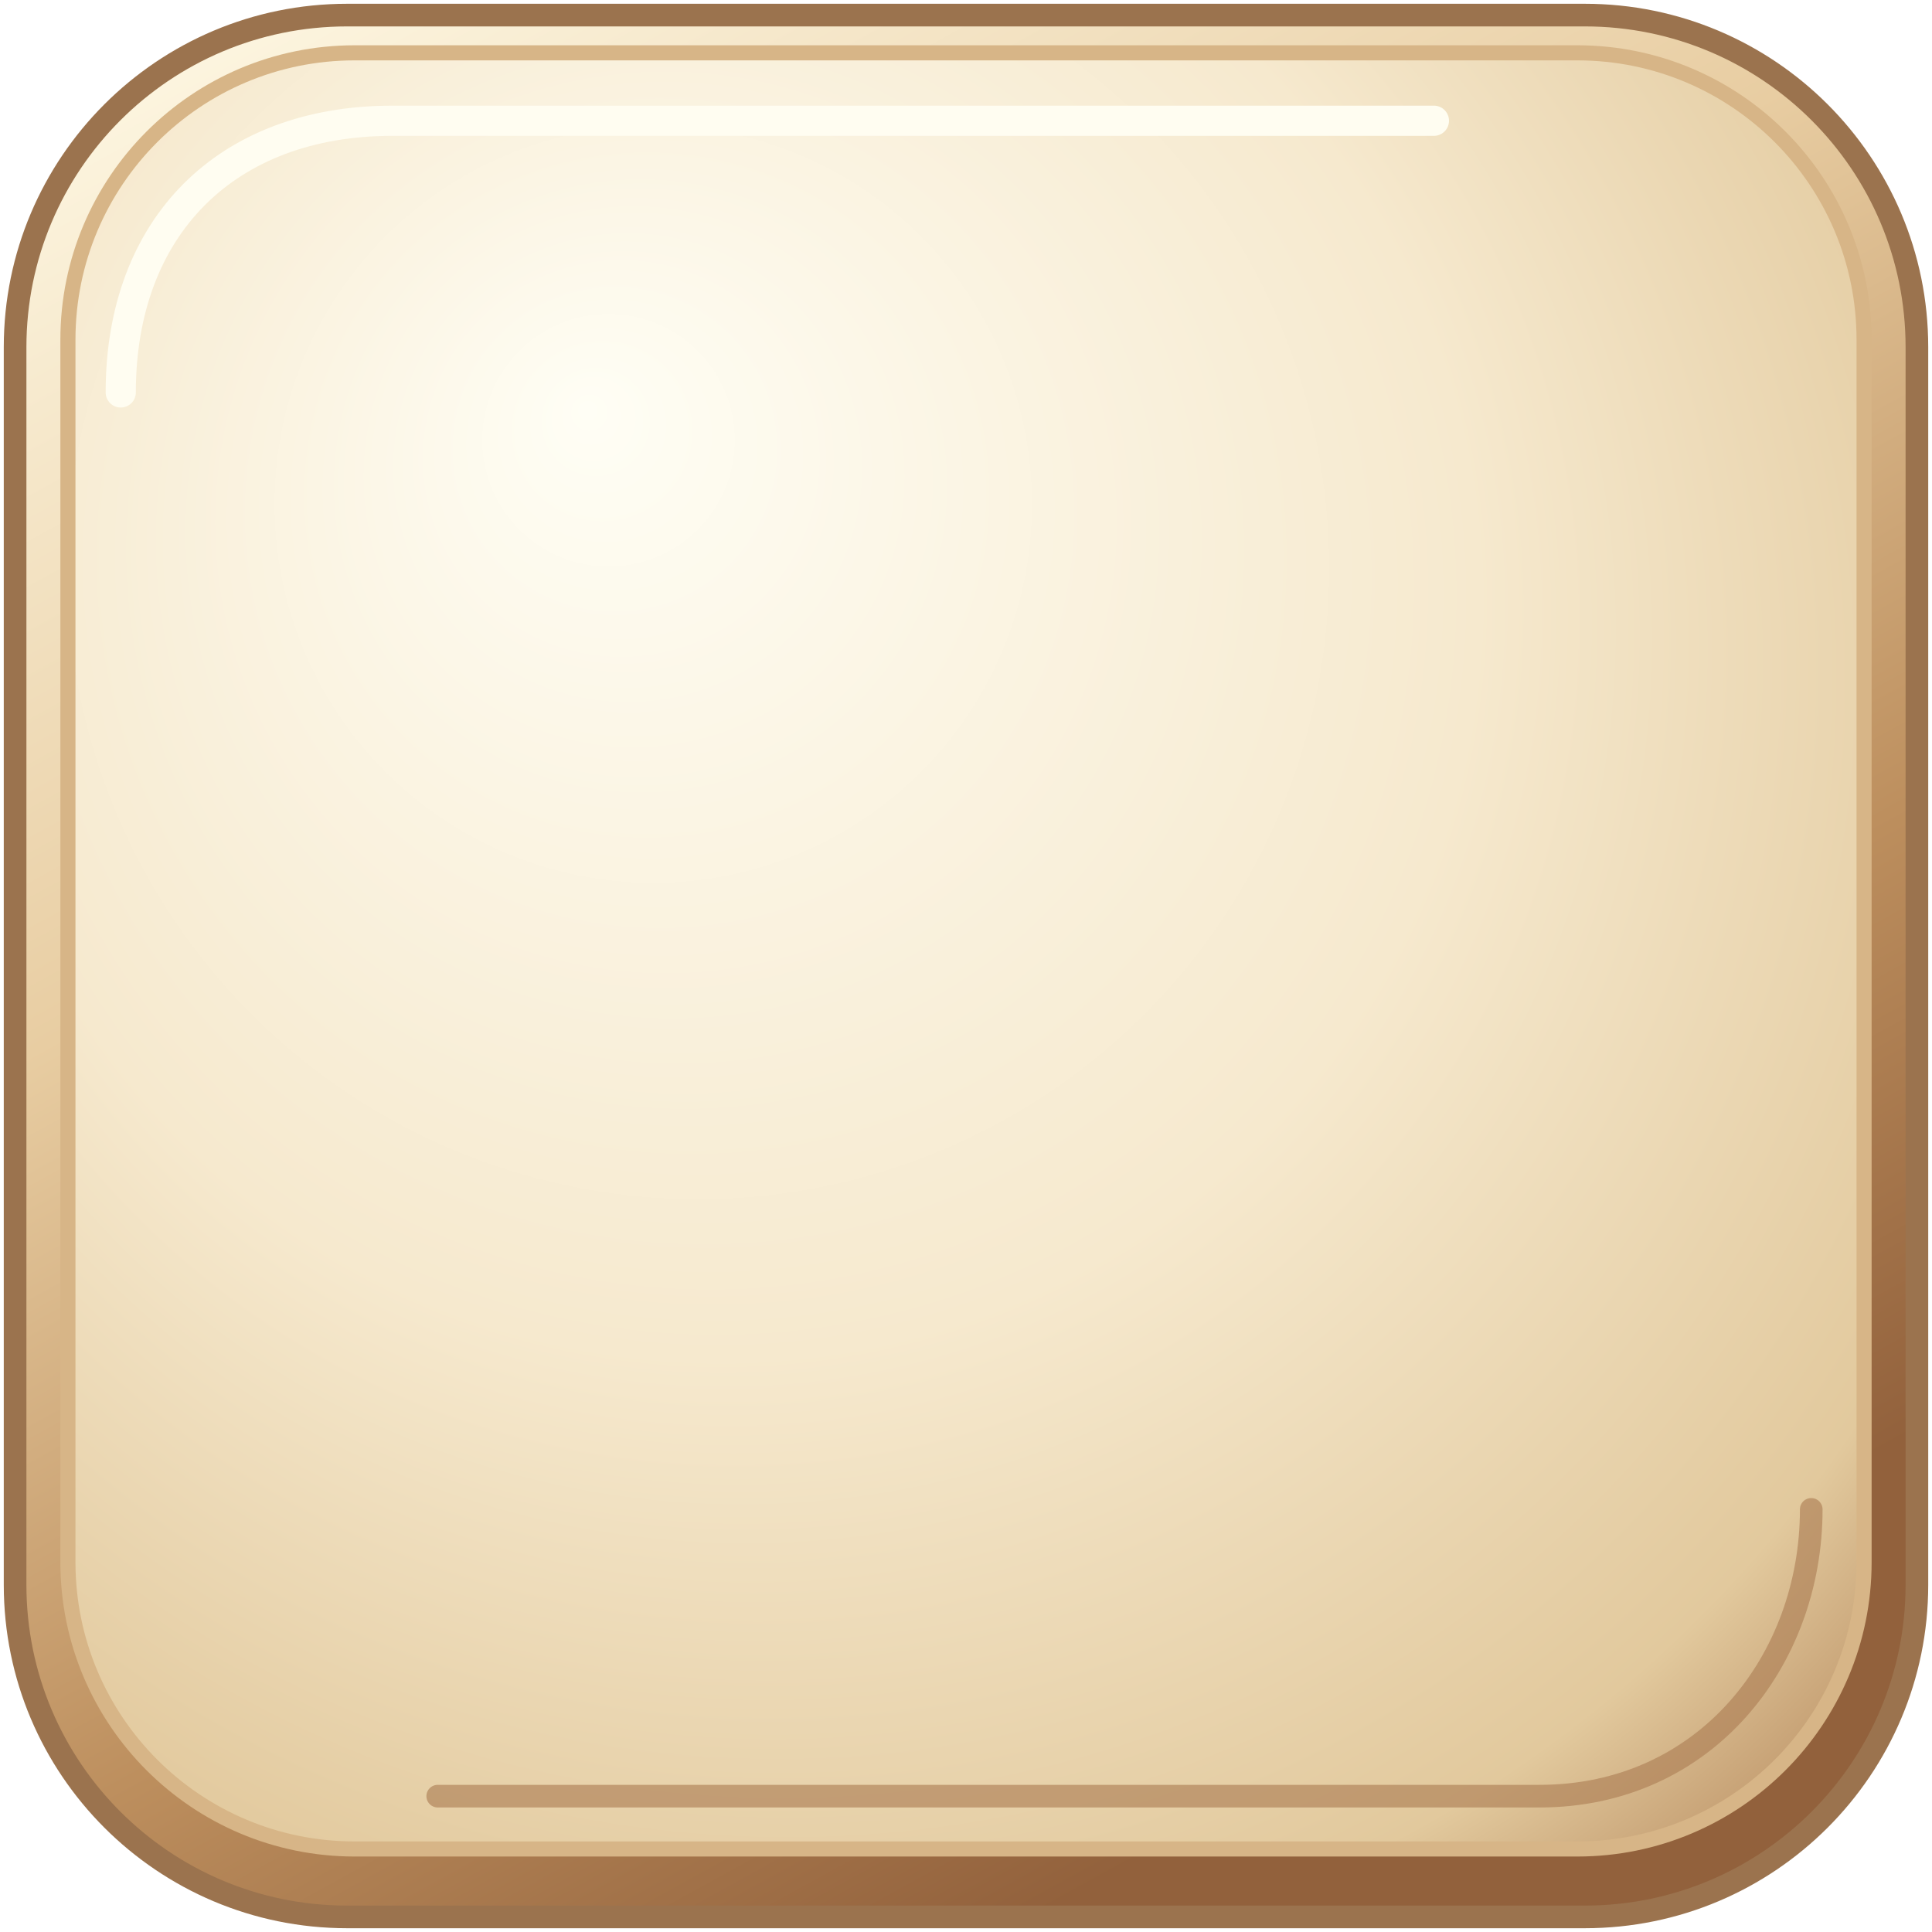
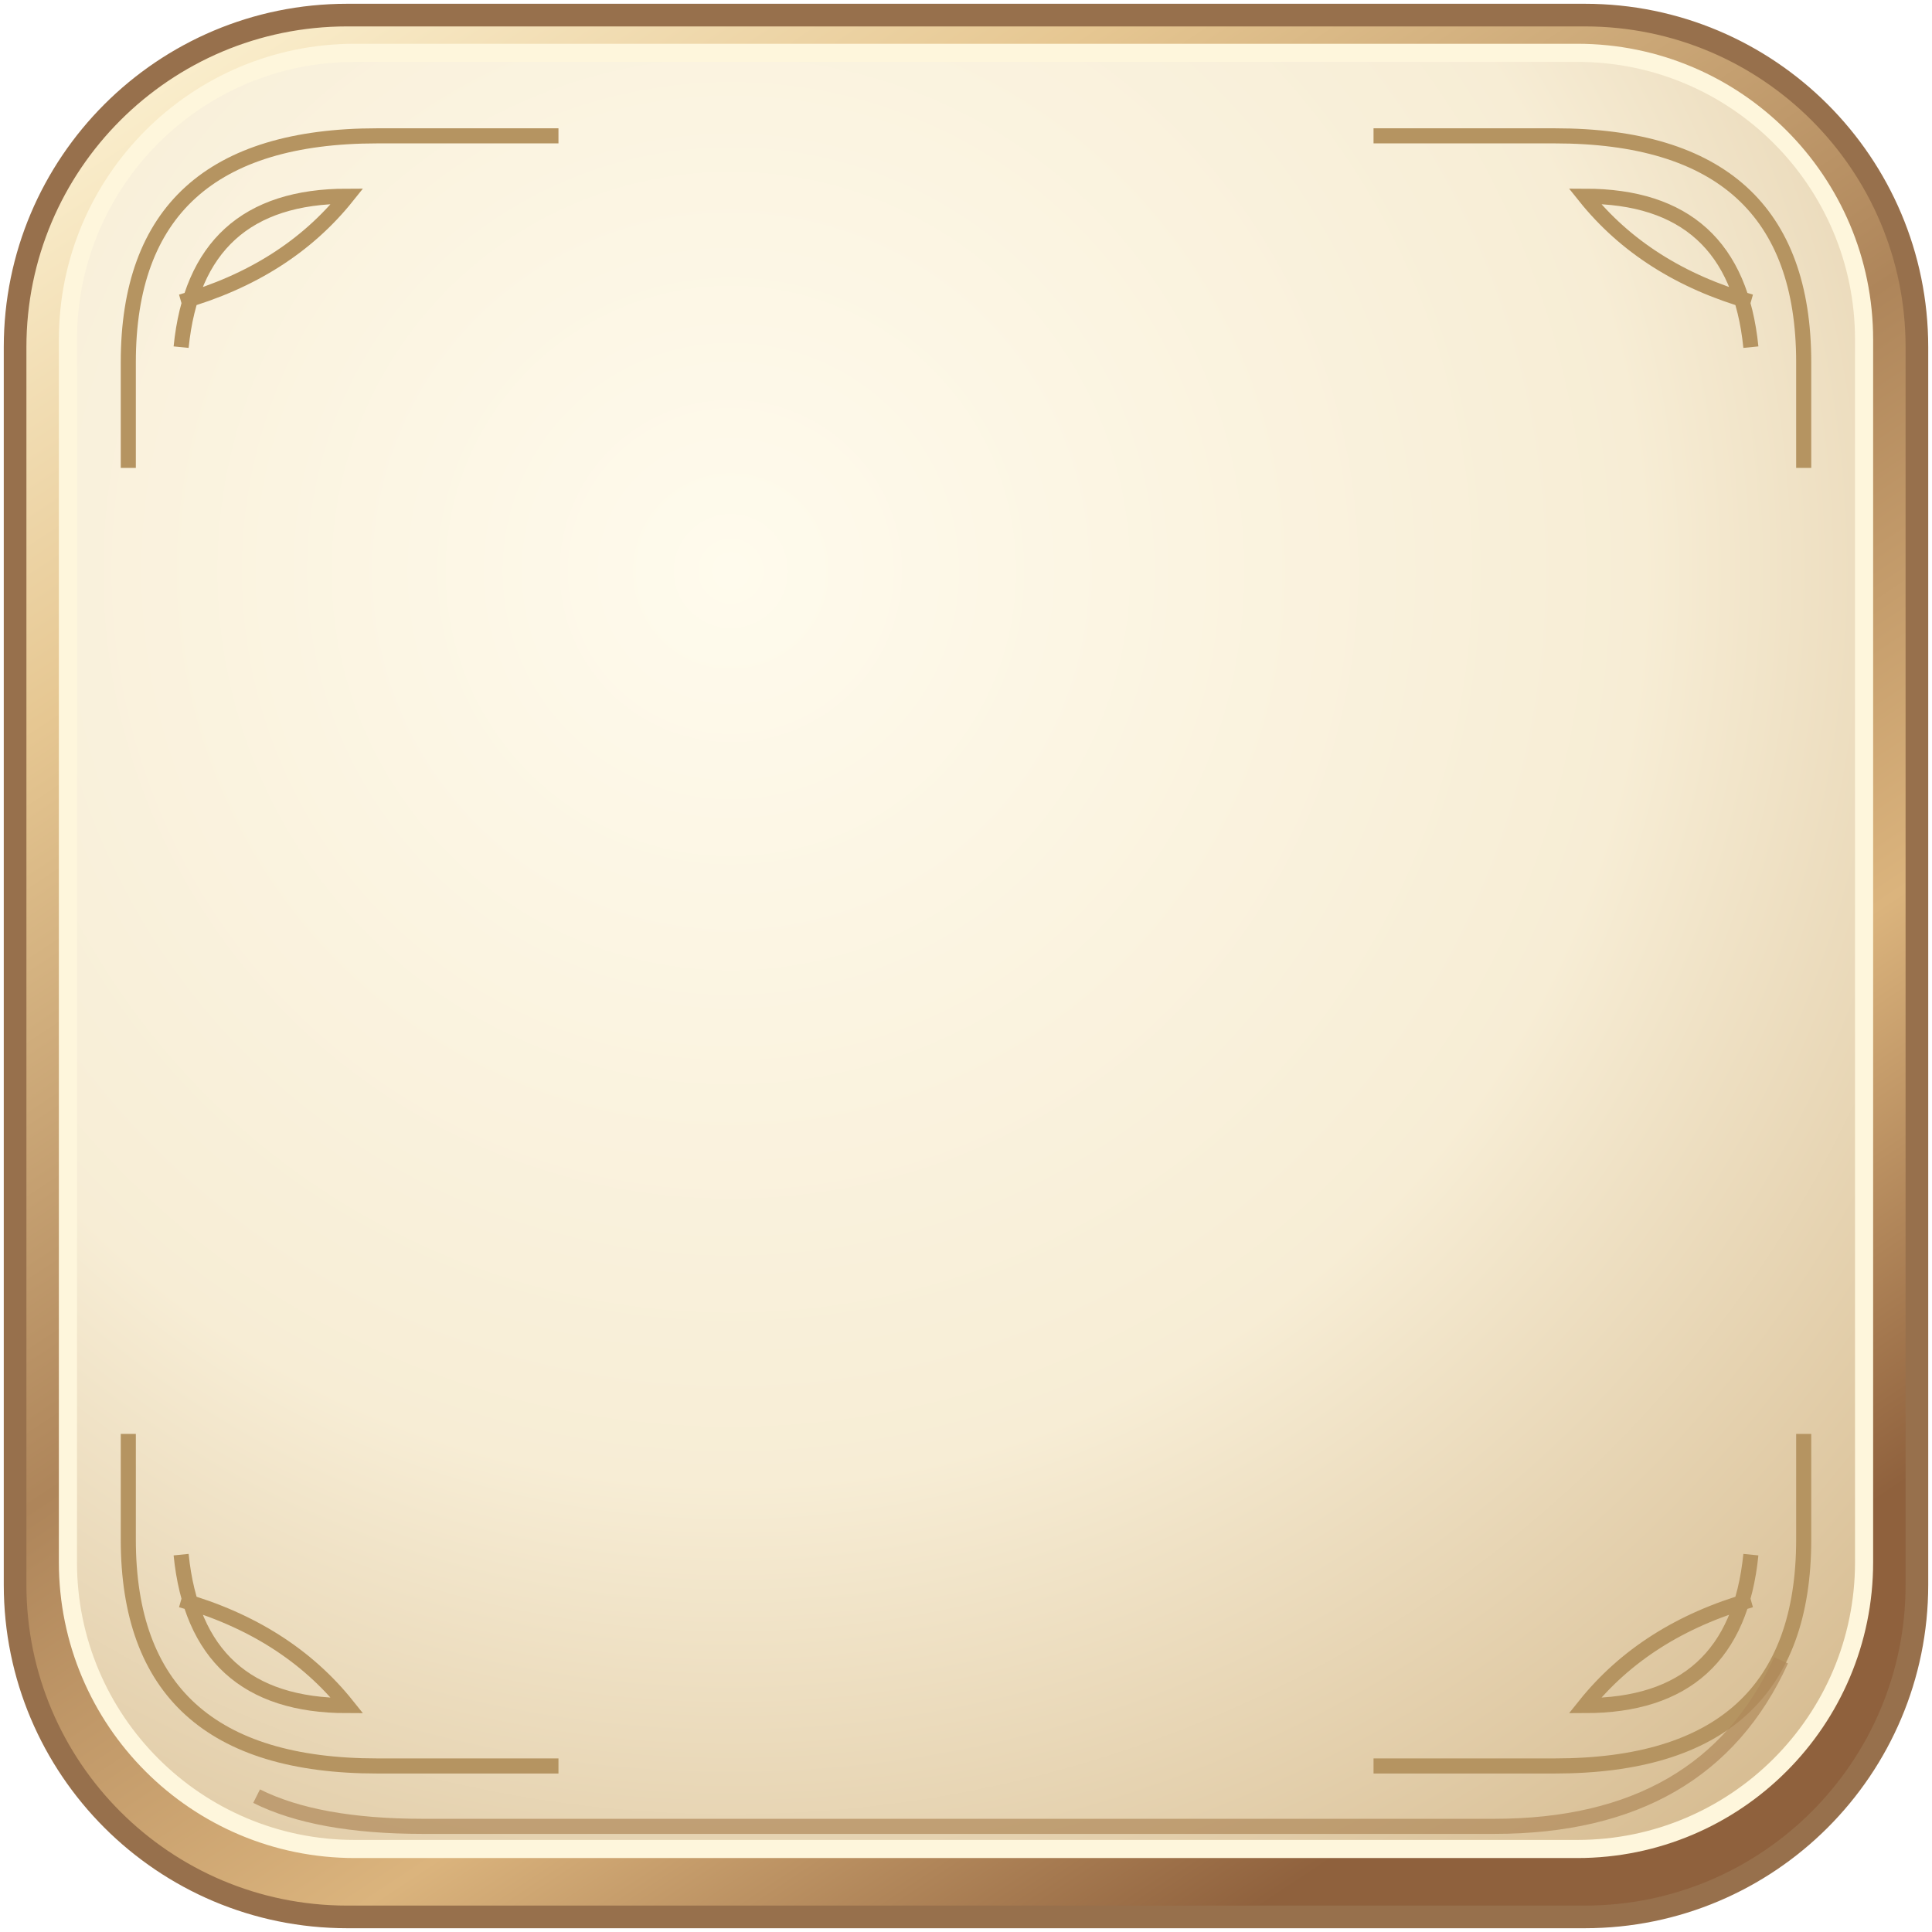
- <svg xmlns="http://www.w3.org/2000/svg" viewBox="0 0 128 128">
+ <svg xmlns="http://www.w3.org/2000/svg" xmlns:xlink="http://www.w3.org/1999/xlink" viewBox="0 0 128 128">
  <defs>
-     <linearGradient id="bevel" x2="55%" y2="100%">
-       <stop stop-color="#FFFAE7" />
-       <stop offset=".42" stop-color="#E8CDA2" />
-       <stop offset=".74" stop-color="#BD8F5E" />
-       <stop offset="1" stop-color="#92613C" />
+     <linearGradient id="ib" x2=".66" y2="1">
+       <stop stop-color="#fff7da" />
+       <stop offset=".26" stop-color="#e6c792" />
+       <stop offset=".55" stop-color="#ae855a" />
+       <stop offset=".78" stop-color="#dbb47d" />
+       <stop offset="1" stop-color="#8f613d" />
    </linearGradient>
-     <radialGradient id="face" cx="43%" cy="40%" r="79%" fx="29%" fy="20%">
-       <stop stop-color="#FFFEF5" />
-       <stop offset=".53" stop-color="#F6E9CE" />
-       <stop offset=".88" stop-color="#E2C99D" />
-       <stop offset="1" stop-color="#BD9367" />
+     <radialGradient id="if" cx=".37" cy=".29" r=".87">
+       <stop stop-color="#fffbed" />
+       <stop offset=".58" stop-color="#f7edd5" />
+       <stop offset="1" stop-color="#d8be94" />
    </radialGradient>
+     <g id="ic" fill="none" stroke="#b59461">
+       <path d="M8.5 31V24Q8.5 9 25 9H37M12 23Q13 13 23 13Q19 18 12 20" />
+     </g>
+     <g id="ip">
+       <use xlink:href="#ic" />
+       <use xlink:href="#ic" transform="translate(128) scale(-1 1)" />
+     </g>
  </defs>
-   <rect x="1" y="1" width="126" height="126" rx="22" fill="url(#bevel)" stroke="#9B734E" stroke-width="1.5" />
-   <rect x="4.5" y="3.5" width="119" height="119" rx="19" fill="url(#face)" stroke="#D7B587" />
-   <path d="M8 26C8 15 15 8 26 8H95" fill="none" stroke="#FFFDF1" stroke-width="2" stroke-linecap="round" />
-   <path d="M29 119H102C113 119 120 110 120 100" fill="none" stroke="#AE8057" stroke-opacity=".65" stroke-width="1.5" stroke-linecap="round" />
+   <rect x="1" y="1" width="126" height="126" rx="22" fill="url(#ib)" stroke="#97704c" stroke-width="1.5" />
+   <rect x="4.5" y="3.5" width="119" height="119" rx="19" fill="url(#if)" stroke="#fef6dc" stroke-width="1.2" />
+   <use xlink:href="#ip" />
+   <use xlink:href="#ip" transform="translate(0 126) scale(1 -1)" />
+   <path d="M17 119Q21 121 28 121H99Q113 121 118 110" fill="none" stroke="#af895a" opacity=".7" />
</svg>
